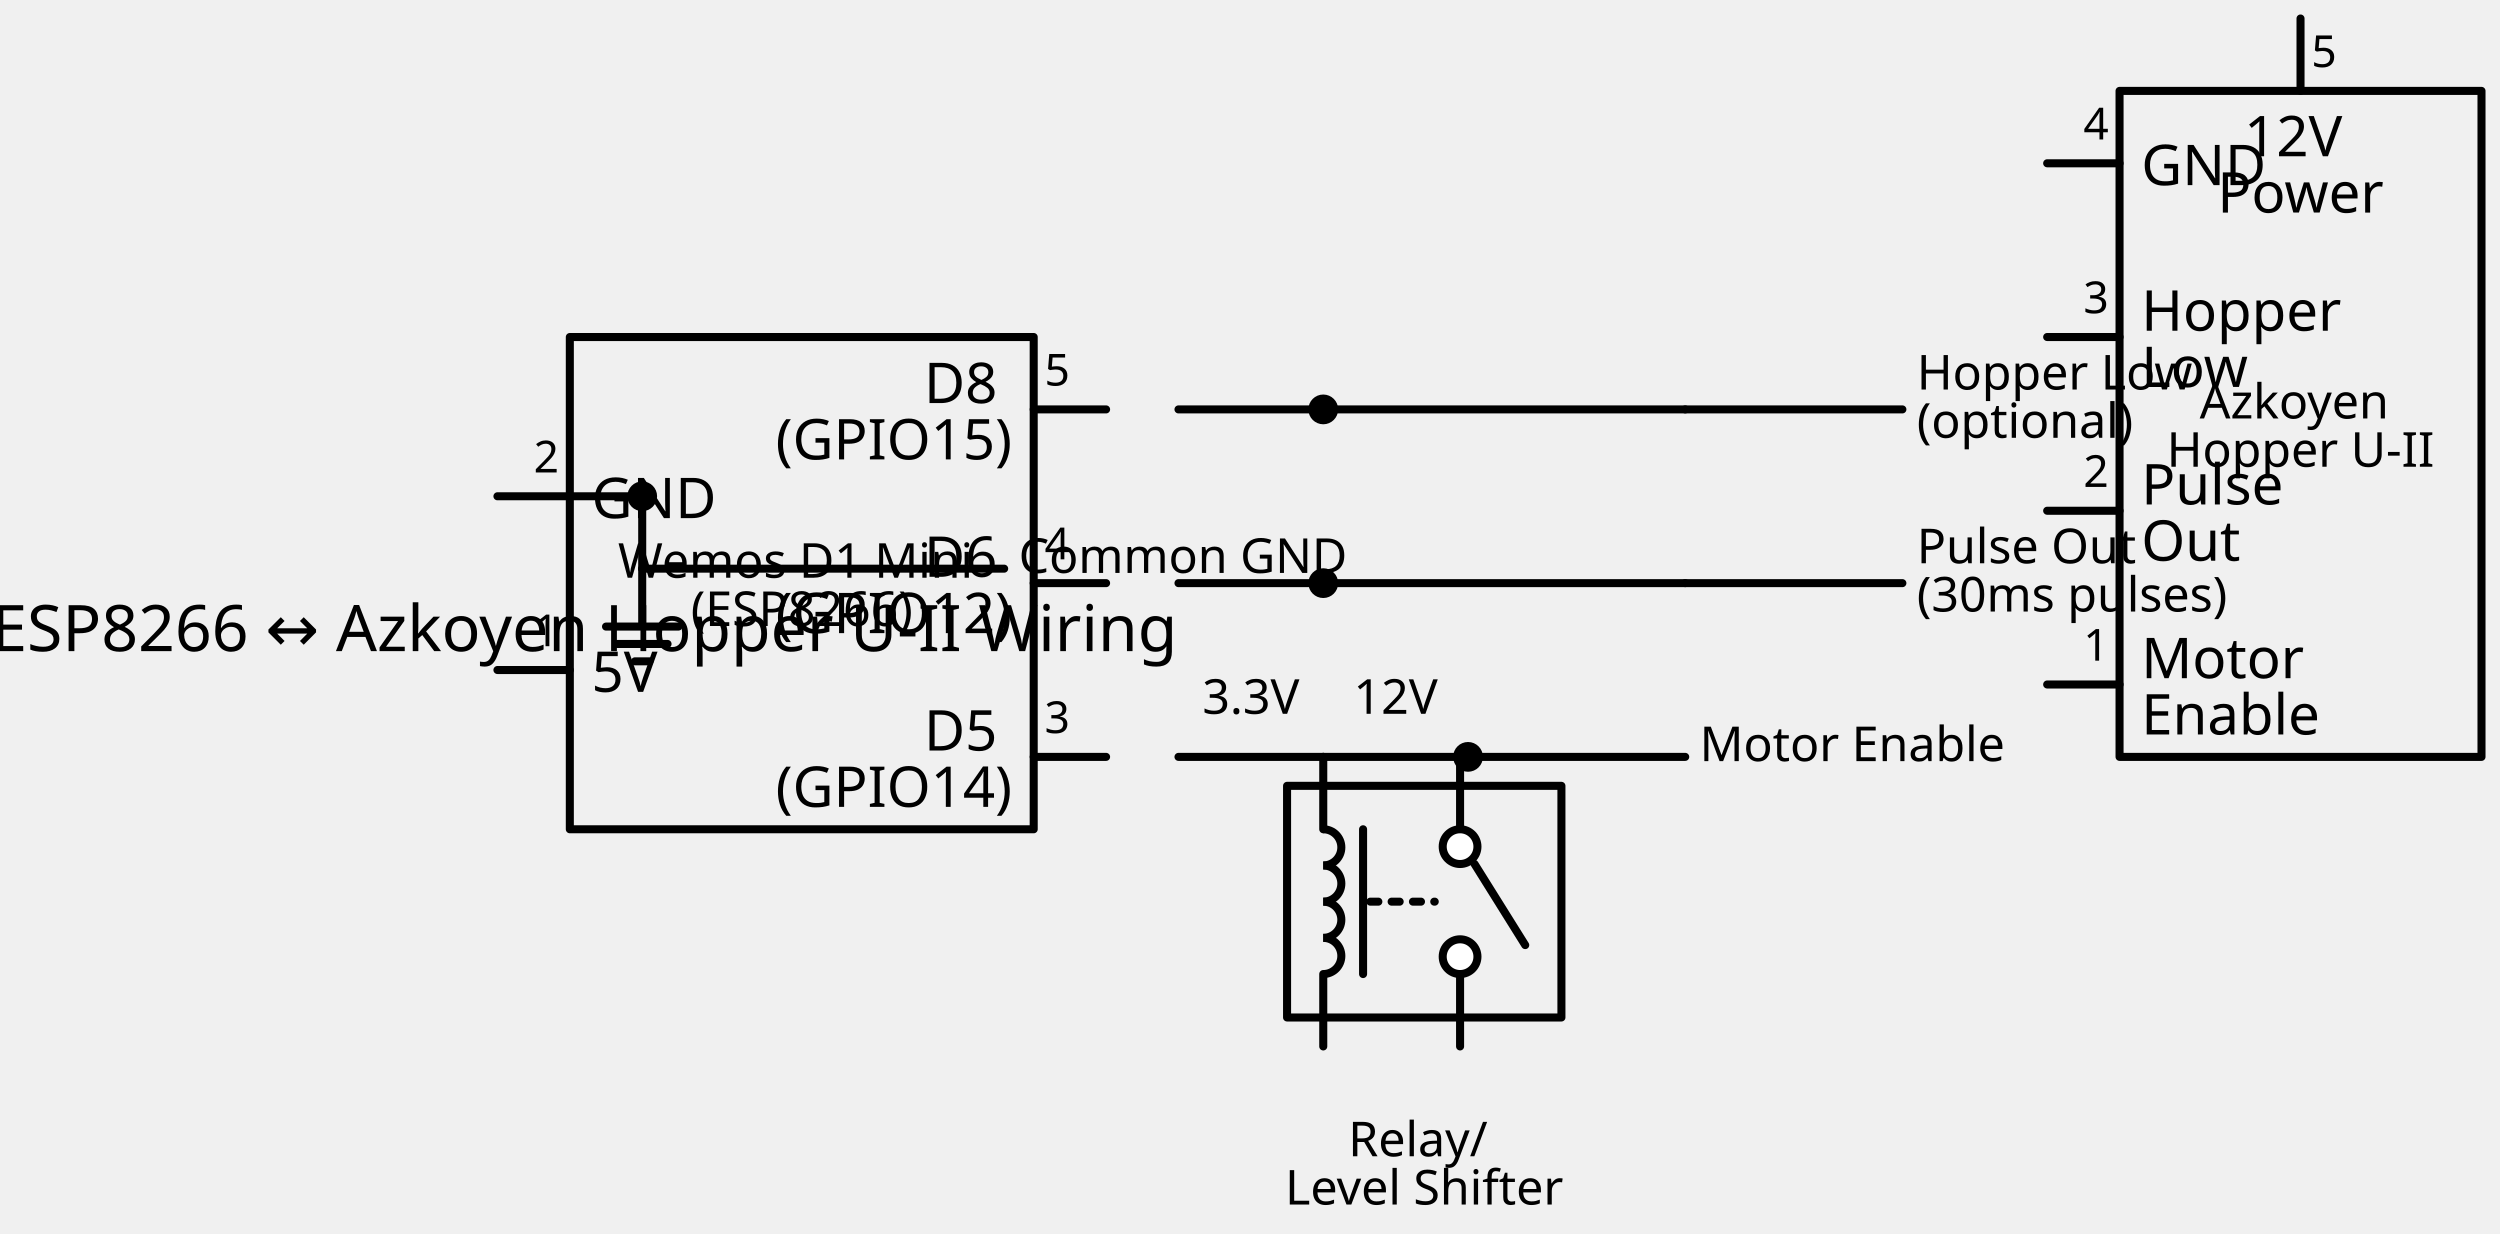
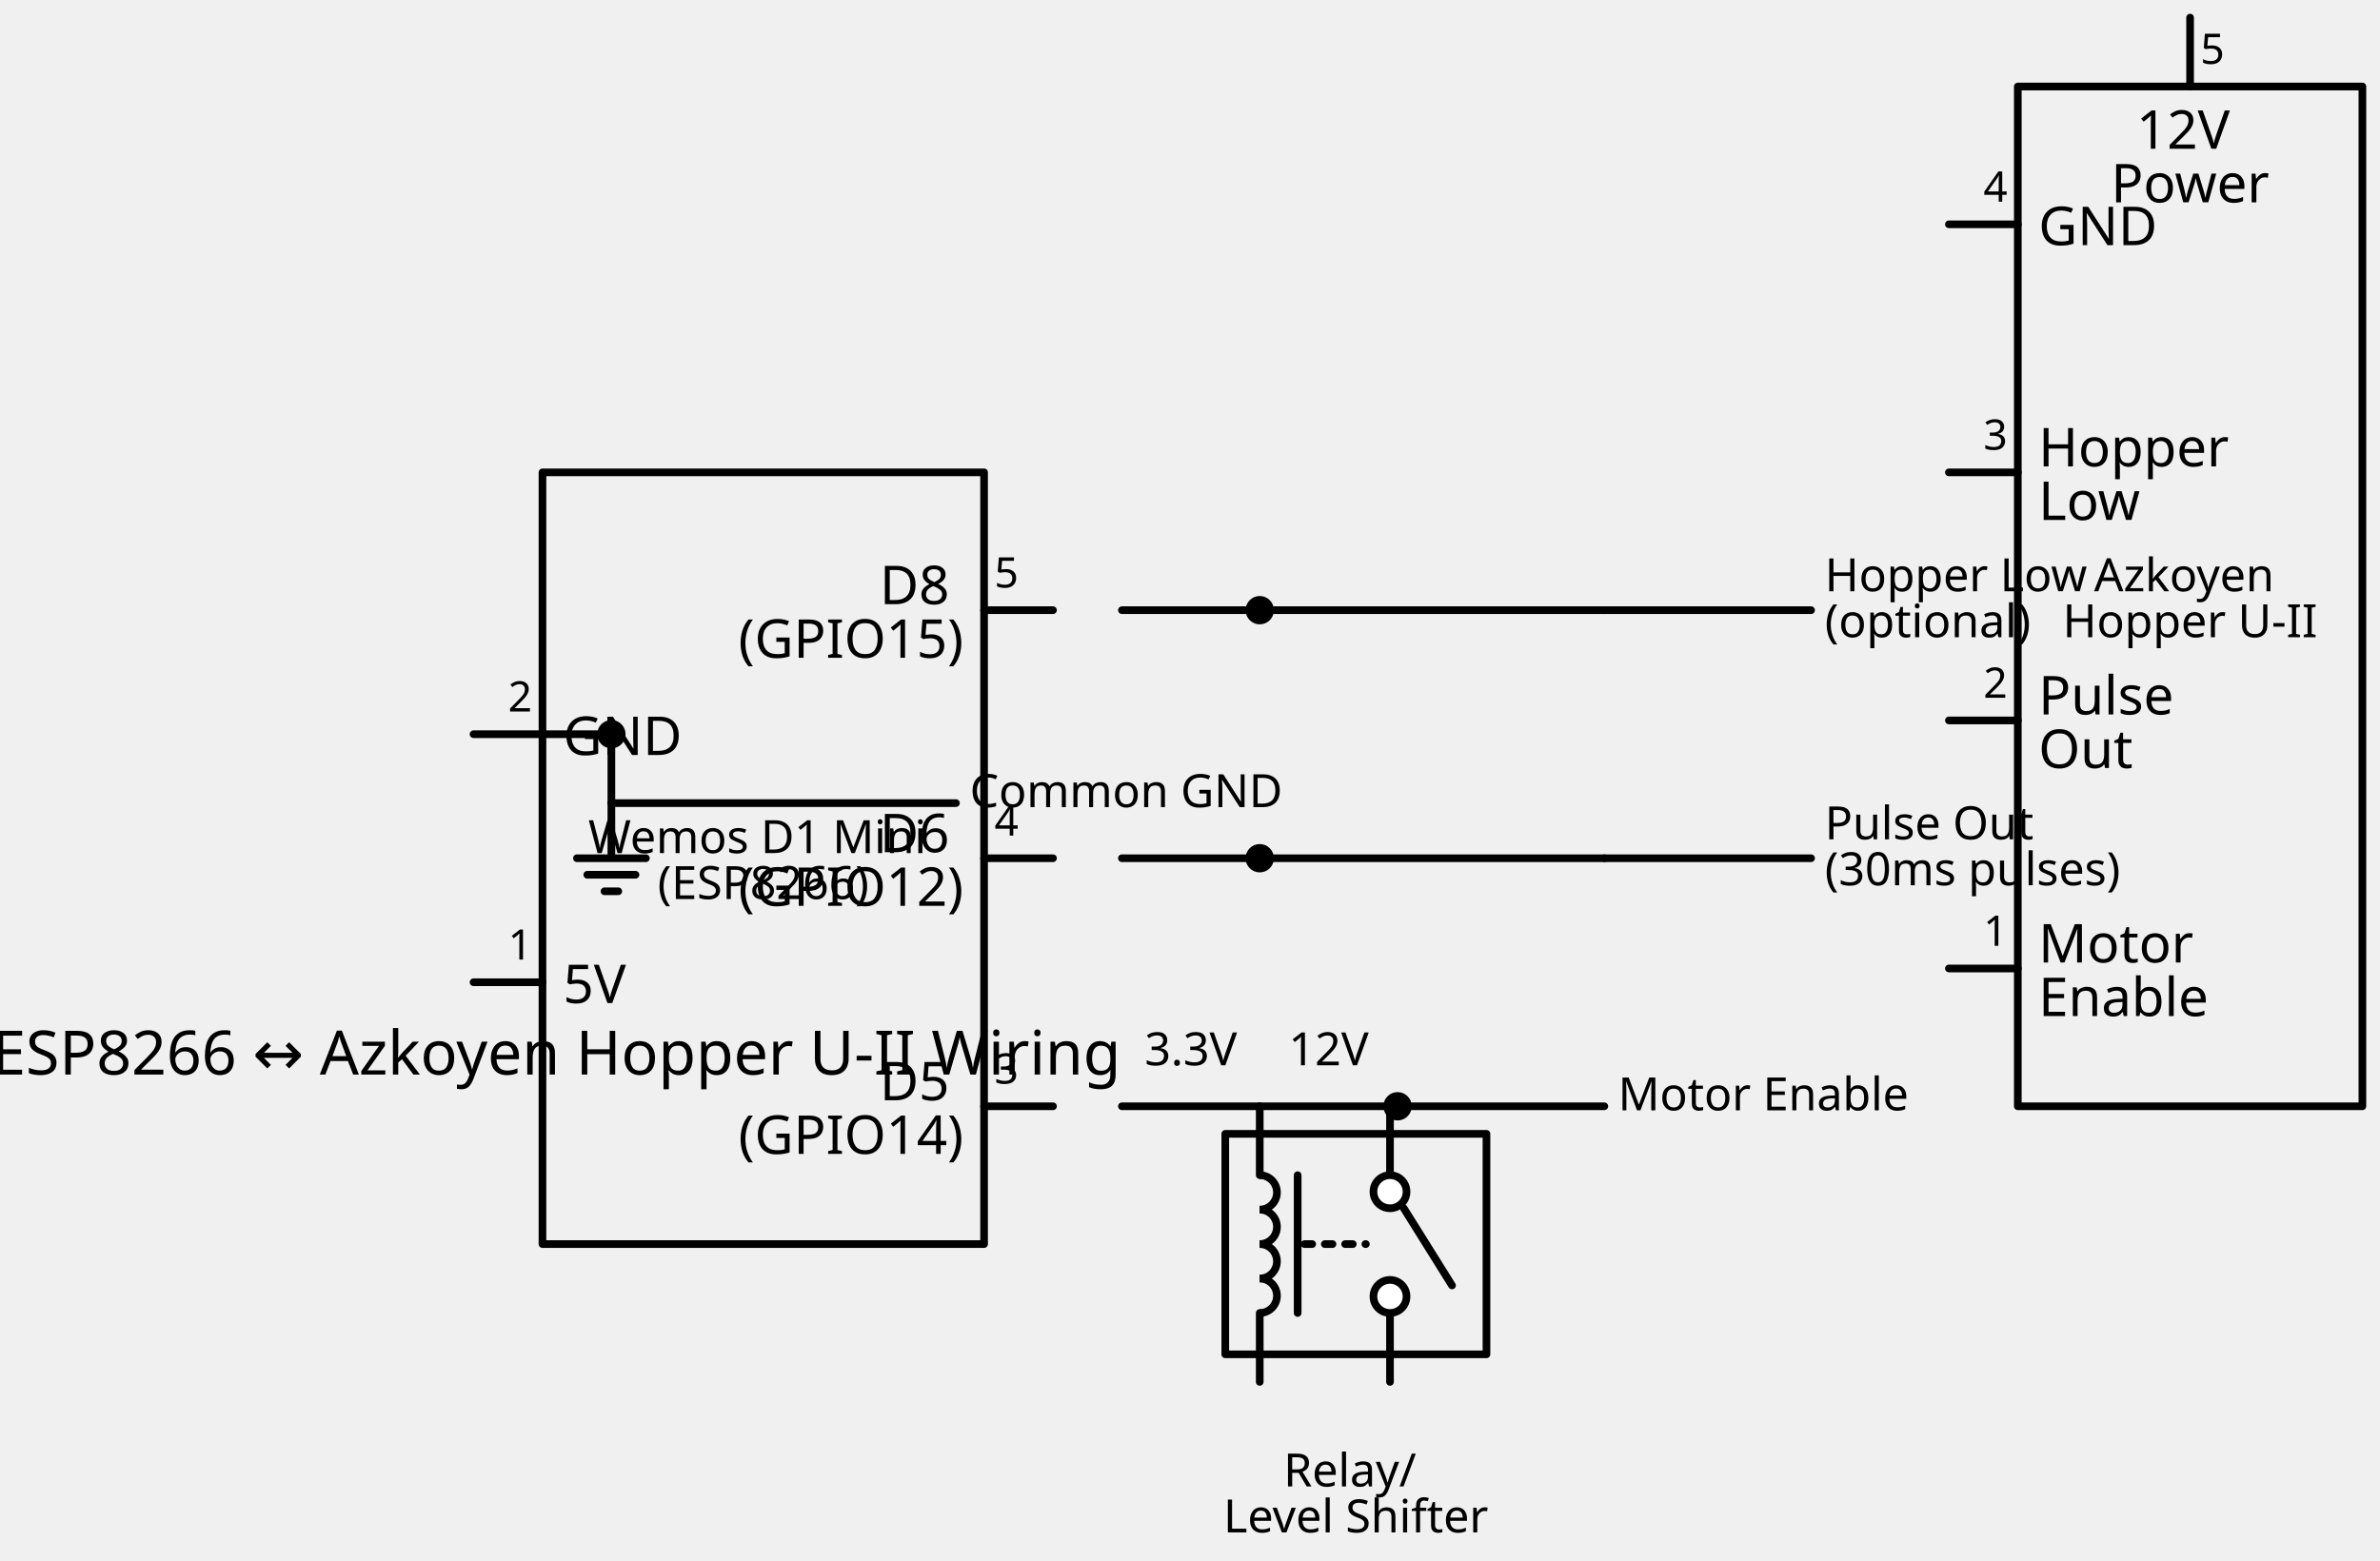
- <svg xmlns="http://www.w3.org/2000/svg" xml:lang="en" height="306.8pt" width="621.632pt" viewBox="-141.688 -170.2 621.632 306.8" style="background-color:white;">
-   <path d="M 178.344,82.8 L 178.344,25.2 L 246.564,25.2 L 246.564,82.8 L 178.344,82.8" style="stroke:black;fill:none;stroke-width:2;stroke-dasharray:-;stroke-linecap:round;stroke-linejoin:round;" />
+ <svg xmlns="http://www.w3.org/2000/svg" xml:lang="en" height="407.6pt" width="621.632pt" viewBox="-141.688 -289.0 621.632 407.6" style="background-color:white;">
+   <path d="M 178.344,64.8 L 178.344,7.2 L 246.564,7.2 L 246.564,64.8 L 178.344,64.8" style="stroke:black;fill:none;stroke-width:2;stroke-dasharray:-;stroke-linecap:round;stroke-linejoin:round;" />
+   <path d="M 187.34 18.0 a 4.5 4.5 -270 1 1 0.0 9.0" style="stroke:black;fill:none;stroke-width:2;stroke-dasharray:-;" />
+   <path d="M 187.34 27.0 a 4.5 4.5 -270 1 1 0.0 9.0" style="stroke:black;fill:none;stroke-width:2;stroke-dasharray:-;" />
  <path d="M 187.34 36.0 a 4.5 4.5 -270 1 1 0.0 9.0" style="stroke:black;fill:none;stroke-width:2;stroke-dasharray:-;" />
  <path d="M 187.34 45.0 a 4.5 4.5 -270 1 1 0.0 9.0" style="stroke:black;fill:none;stroke-width:2;stroke-dasharray:-;" />
-   <path d="M 187.34 54.0 a 4.5 4.5 -270 1 1 0.0 9.0" style="stroke:black;fill:none;stroke-width:2;stroke-dasharray:-;" />
-   <path d="M 187.34 63.0 a 4.5 4.5 -270 1 1 0.0 9.0" style="stroke:black;fill:none;stroke-width:2;stroke-dasharray:-;" />
-   <path d="M 0.0,36.0 L 115.344,36.0 L 115.344,-86.4 L 0.0,-86.4 L 0.0,36.0" style="stroke:black;fill:none;stroke-width:2.0;stroke-dasharray:-;stroke-linecap:round;stroke-linejoin:round;" />
-   <path d="M 0.0,-3.6 L -18.0,-3.6" style="stroke:black;fill:none;stroke-width:2.0;stroke-dasharray:-;stroke-linecap:round;stroke-linejoin:round;" />
-   <path d="M 0.0,-46.8 L -18.0,-46.8" style="stroke:black;fill:none;stroke-width:2.0;stroke-dasharray:-;stroke-linecap:round;stroke-linejoin:round;" />
-   <path d="M 115.344,18.0 L 133.344,18.0" style="stroke:black;fill:none;stroke-width:2.0;stroke-dasharray:-;stroke-linecap:round;stroke-linejoin:round;" />
-   <path d="M 115.344,-25.2 L 133.344,-25.2" style="stroke:black;fill:none;stroke-width:2.0;stroke-dasharray:-;stroke-linecap:round;stroke-linejoin:round;" />
-   <path d="M 115.344,-68.4 L 133.344,-68.4" style="stroke:black;fill:none;stroke-width:2.0;stroke-dasharray:-;stroke-linecap:round;stroke-linejoin:round;" />
-   <path d="M 151.344,18.0 L 169.344,18.0 L 187.344,18.0" style="stroke:black;fill:none;stroke-width:2.0;stroke-dasharray:-;stroke-linecap:round;stroke-linejoin:round;" />
-   <path d="M 187.344,18.0 L 187.344,36.0 M 187.344,72.0 L 187.344,90.0" style="stroke:black;fill:none;stroke-width:2;stroke-dasharray:-;stroke-linecap:round;stroke-linejoin:round;" />
-   <path d="M 197.244,36.0 L 197.244,54.0 L 197.244,72.0" style="stroke:black;fill:none;stroke-width:2;stroke-dasharray:-;stroke-linecap:round;stroke-linejoin:round;" />
-   <path d="M 221.364,18.0 L 221.364,36.0 M 224.964,44.64 L 237.564,64.8 M 221.364,72.0 L 221.364,90.0" style="stroke:black;fill:none;stroke-width:2;stroke-dasharray:-;stroke-linecap:round;stroke-linejoin:round;" />
-   <path d="M 199.044,54.0 L 207.054,54.0 L 215.064,54.0" style="stroke:black;fill:none;stroke-width:2;stroke-dasharray:2,3.3;stroke-linecap:round;stroke-linejoin:round;" />
-   <path d="M 187.344,18.0 L 205.344,18.0 L 223.344,18.0" style="stroke:black;fill:none;stroke-width:2.0;stroke-dasharray:-;stroke-linecap:round;stroke-linejoin:round;" />
-   <path d="M 223.344,18.0 L 250.344,18.0 L 277.344,18.0" style="stroke:black;fill:none;stroke-width:2.0;stroke-dasharray:-;stroke-linecap:round;stroke-linejoin:round;" />
-   <path d="M 151.344,-25.2 L 169.344,-25.2 L 187.344,-25.2" style="stroke:black;fill:none;stroke-width:2.0;stroke-dasharray:-;stroke-linecap:round;stroke-linejoin:round;" />
-   <path d="M 187.344,-25.2 L 232.344,-25.2 L 277.344,-25.2" style="stroke:black;fill:none;stroke-width:2.0;stroke-dasharray:-;stroke-linecap:round;stroke-linejoin:round;" />
-   <path d="M 277.344,-25.2 L 304.344,-25.2 L 331.344,-25.2" style="stroke:black;fill:none;stroke-width:2.0;stroke-dasharray:-;stroke-linecap:round;stroke-linejoin:round;" />
-   <path d="M 151.344,-68.4 L 169.344,-68.4 L 187.344,-68.4" style="stroke:black;fill:none;stroke-width:2.0;stroke-dasharray:-;stroke-linecap:round;stroke-linejoin:round;" />
-   <path d="M 187.344,-68.4 L 232.344,-68.4 L 277.344,-68.4" style="stroke:black;fill:none;stroke-width:2.0;stroke-dasharray:-;stroke-linecap:round;stroke-linejoin:round;" />
-   <path d="M 277.344,-68.4 L 304.344,-68.4 L 331.344,-68.4" style="stroke:black;fill:none;stroke-width:2.0;stroke-dasharray:-;stroke-linecap:round;stroke-linejoin:round;" />
-   <path d="M 0.0,-46.8 L 9.0,-46.8 L 18.0,-46.8" style="stroke:black;fill:none;stroke-width:2.0;stroke-dasharray:-;stroke-linecap:round;stroke-linejoin:round;" />
-   <path d="M 18.0,-46.8 L 18,-37.8 L 18,-28.8" style="stroke:black;fill:none;stroke-width:2.0;stroke-dasharray:-;stroke-linecap:round;stroke-linejoin:round;" />
-   <path d="M 18,-28.8 L 18,-14.4 L 9,-14.4 L 27,-14.4 M 11.7,-10.08 L 24.3,-10.08 M 16.2,-5.76 L 19.8,-5.76" style="stroke:black;fill:none;stroke-width:2.0;stroke-dasharray:-;stroke-linecap:round;stroke-linejoin:round;" />
-   <path d="M 18,-28.8 L 63.0,-28.8 L 108.0,-28.8" style="stroke:black;fill:none;stroke-width:2.0;stroke-dasharray:-;stroke-linecap:round;stroke-linejoin:round;" />
-   <path d="M 385.344,18.0 L 475.344,18.0 L 475.344,-147.6 L 385.344,-147.6 L 385.344,18.0" style="stroke:black;fill:none;stroke-width:2.0;stroke-dasharray:-;stroke-linecap:round;stroke-linejoin:round;" />
-   <path d="M 385.344,-0.0 L 367.344,-0.0" style="stroke:black;fill:none;stroke-width:2.0;stroke-dasharray:-;stroke-linecap:round;stroke-linejoin:round;" />
-   <path d="M 385.344,-43.2 L 367.344,-43.2" style="stroke:black;fill:none;stroke-width:2.0;stroke-dasharray:-;stroke-linecap:round;stroke-linejoin:round;" />
-   <path d="M 385.344,-86.4 L 367.344,-86.4" style="stroke:black;fill:none;stroke-width:2.0;stroke-dasharray:-;stroke-linecap:round;stroke-linejoin:round;" />
-   <path d="M 385.344,-129.6 L 367.344,-129.6" style="stroke:black;fill:none;stroke-width:2.0;stroke-dasharray:-;stroke-linecap:round;stroke-linejoin:round;" />
-   <path d="M 430.344,-147.6 L 430.344,-165.6" style="stroke:black;fill:none;stroke-width:2.0;stroke-dasharray:-;stroke-linecap:round;stroke-linejoin:round;" />
+   <path d="M 0.0,36.0 L 115.344,36.0 L 115.344,-165.6 L 0.0,-165.6 L 0.0,36.0" style="stroke:black;fill:none;stroke-width:2.0;stroke-dasharray:-;stroke-linecap:round;stroke-linejoin:round;" />
+   <path d="M 0.0,-32.4 L -18.0,-32.4" style="stroke:black;fill:none;stroke-width:2.0;stroke-dasharray:-;stroke-linecap:round;stroke-linejoin:round;" />
+   <path d="M 0.0,-97.2 L -18.0,-97.2" style="stroke:black;fill:none;stroke-width:2.0;stroke-dasharray:-;stroke-linecap:round;stroke-linejoin:round;" />
+   <path d="M 115.344,7.993605777301127e-15 L 133.344,7.993605777301127e-15" style="stroke:black;fill:none;stroke-width:2.0;stroke-dasharray:-;stroke-linecap:round;stroke-linejoin:round;" />
+   <path d="M 115.344,-64.8 L 133.344,-64.8" style="stroke:black;fill:none;stroke-width:2.0;stroke-dasharray:-;stroke-linecap:round;stroke-linejoin:round;" />
+   <path d="M 115.344,-129.6 L 133.344,-129.6" style="stroke:black;fill:none;stroke-width:2.0;stroke-dasharray:-;stroke-linecap:round;stroke-linejoin:round;" />
+   <path d="M 151.344,7.993605777301127e-15 L 169.344,7.993605777301127e-15 L 187.344,7.993605777301127e-15" style="stroke:black;fill:none;stroke-width:2.0;stroke-dasharray:-;stroke-linecap:round;stroke-linejoin:round;" />
+   <path d="M 187.344,7.993605777301127e-15 L 187.344,18 M 187.344,54 L 187.344,72.0" style="stroke:black;fill:none;stroke-width:2;stroke-dasharray:-;stroke-linecap:round;stroke-linejoin:round;" />
+   <path d="M 197.244,18 L 197.244,36 L 197.244,54" style="stroke:black;fill:none;stroke-width:2;stroke-dasharray:-;stroke-linecap:round;stroke-linejoin:round;" />
+   <path d="M 221.364,7.993605777301127e-15 L 221.364,18 M 224.964,26.64 L 237.564,46.8 M 221.364,54 L 221.364,72.0" style="stroke:black;fill:none;stroke-width:2;stroke-dasharray:-;stroke-linecap:round;stroke-linejoin:round;" />
+   <path d="M 199.044,36 L 207.054,36 L 215.064,36" style="stroke:black;fill:none;stroke-width:2;stroke-dasharray:2,3.3;stroke-linecap:round;stroke-linejoin:round;" />
+   <path d="M 187.344,7.993605777301127e-15 L 205.344,7.993605777301127e-15 L 223.344,7.993605777301127e-15" style="stroke:black;fill:none;stroke-width:2.0;stroke-dasharray:-;stroke-linecap:round;stroke-linejoin:round;" />
+   <path d="M 223.344,7.993605777301127e-15 L 250.344,7.993605777301127e-15 L 277.344,7.993605777301127e-15" style="stroke:black;fill:none;stroke-width:2.0;stroke-dasharray:-;stroke-linecap:round;stroke-linejoin:round;" />
+   <path d="M 151.344,-64.8 L 169.344,-64.8 L 187.344,-64.8" style="stroke:black;fill:none;stroke-width:2.0;stroke-dasharray:-;stroke-linecap:round;stroke-linejoin:round;" />
+   <path d="M 187.344,-64.8 L 232.344,-64.8 L 277.344,-64.8" style="stroke:black;fill:none;stroke-width:2.0;stroke-dasharray:-;stroke-linecap:round;stroke-linejoin:round;" />
+   <path d="M 277.344,-64.8 L 304.344,-64.8 L 331.344,-64.8" style="stroke:black;fill:none;stroke-width:2.0;stroke-dasharray:-;stroke-linecap:round;stroke-linejoin:round;" />
+   <path d="M 151.344,-129.6 L 169.344,-129.6 L 187.344,-129.6" style="stroke:black;fill:none;stroke-width:2.0;stroke-dasharray:-;stroke-linecap:round;stroke-linejoin:round;" />
+   <path d="M 187.344,-129.6 L 232.344,-129.6 L 277.344,-129.6" style="stroke:black;fill:none;stroke-width:2.0;stroke-dasharray:-;stroke-linecap:round;stroke-linejoin:round;" />
+   <path d="M 277.344,-129.6 L 304.344,-129.6 L 331.344,-129.6" style="stroke:black;fill:none;stroke-width:2.0;stroke-dasharray:-;stroke-linecap:round;stroke-linejoin:round;" />
+   <path d="M 0.0,-97.2 L 9.0,-97.2 L 18.0,-97.2" style="stroke:black;fill:none;stroke-width:2.0;stroke-dasharray:-;stroke-linecap:round;stroke-linejoin:round;" />
+   <path d="M 18.0,-97.2 L 18,-88.2 L 18,-79.2" style="stroke:black;fill:none;stroke-width:2.0;stroke-dasharray:-;stroke-linecap:round;stroke-linejoin:round;" />
+   <path d="M 18,-79.2 L 18,-64.8 L 9,-64.8 L 27,-64.8 M 11.7,-60.48 L 24.3,-60.48 M 16.2,-56.16 L 19.8,-56.16" style="stroke:black;fill:none;stroke-width:2.0;stroke-dasharray:-;stroke-linecap:round;stroke-linejoin:round;" />
+   <path d="M 18,-79.2 L 63.0,-79.2 L 108.0,-79.2" style="stroke:black;fill:none;stroke-width:2.0;stroke-dasharray:-;stroke-linecap:round;stroke-linejoin:round;" />
+   <path d="M 385.344,7.993605777301127e-15 L 475.344,7.993605777301127e-15 L 475.344,-266.4 L 385.344,-266.4 L 385.344,7.993605777301127e-15" style="stroke:black;fill:none;stroke-width:2.0;stroke-dasharray:-;stroke-linecap:round;stroke-linejoin:round;" />
+   <path d="M 385.344,-36 L 367.344,-36" style="stroke:black;fill:none;stroke-width:2.0;stroke-dasharray:-;stroke-linecap:round;stroke-linejoin:round;" />
+   <path d="M 385.344,-100.8 L 367.344,-100.8" style="stroke:black;fill:none;stroke-width:2.0;stroke-dasharray:-;stroke-linecap:round;stroke-linejoin:round;" />
+   <path d="M 385.344,-165.6 L 367.344,-165.6" style="stroke:black;fill:none;stroke-width:2.0;stroke-dasharray:-;stroke-linecap:round;stroke-linejoin:round;" />
+   <path d="M 385.344,-230.4 L 367.344,-230.4" style="stroke:black;fill:none;stroke-width:2.0;stroke-dasharray:-;stroke-linecap:round;stroke-linejoin:round;" />
+   <path d="M 430.344,-266.4 L 430.344,-284.4" style="stroke:black;fill:none;stroke-width:2.0;stroke-dasharray:-;stroke-linecap:round;stroke-linejoin:round;" />
  <text x="3.6" y="-19.6" dominant-baseline="ideographic" fill="black" font-size="16" font-family="sans" text-anchor="middle">
    <tspan x="3.6" dy="16">ESP8266 ↔ Azkoyen Hopper U-II Wiring</tspan>
  </text>
-   <text x="-2.7" y="-17.3" dominant-baseline="ideographic" fill="black" font-size="11" font-family="sans" text-anchor="end">
+   <text x="-2.7" y="-46.1" dominant-baseline="ideographic" fill="black" font-size="11" font-family="sans" text-anchor="end">
    <tspan x="-2.7" dy="11">1</tspan>
  </text>
-   <text x="5.4" y="-17.6" dominant-baseline="central" fill="black" font-size="14" font-family="sans" text-anchor="start">
+   <text x="5.4" y="-46.4" dominant-baseline="central" fill="black" font-size="14" font-family="sans" text-anchor="start">
    <tspan x="5.4" dy="14">5V</tspan>
  </text>
-   <text x="-2.7" y="-60.5" dominant-baseline="ideographic" fill="black" font-size="11" font-family="sans" text-anchor="end">
+   <text x="-2.7" y="-110.9" dominant-baseline="ideographic" fill="black" font-size="11" font-family="sans" text-anchor="end">
    <tspan x="-2.7" dy="11">2</tspan>
  </text>
-   <text x="5.4" y="-60.8" dominant-baseline="central" fill="black" font-size="14" font-family="sans" text-anchor="start">
+   <text x="5.4" y="-111.2" dominant-baseline="central" fill="black" font-size="14" font-family="sans" text-anchor="start">
    <tspan x="5.4" dy="14">GND</tspan>
  </text>
-   <text x="118.044" y="4.3" dominant-baseline="ideographic" fill="black" font-size="11" font-family="sans" text-anchor="start">
+   <text x="118.044" y="-13.7" dominant-baseline="ideographic" fill="black" font-size="11" font-family="sans" text-anchor="start">
    <tspan x="118.044" dy="11">3</tspan>
  </text>
-   <text x="109.944" y="-3.0" dominant-baseline="central" fill="black" font-size="14" font-family="sans" text-anchor="end">
+   <text x="109.944" y="-21" dominant-baseline="central" fill="black" font-size="14" font-family="sans" text-anchor="end">
    <tspan x="109.944" dy="14">D5</tspan>
    <tspan x="109.944" dy="14">(GPIO14)</tspan>
  </text>
-   <text x="118.044" y="-38.9" dominant-baseline="ideographic" fill="black" font-size="11" font-family="sans" text-anchor="start">
+   <text x="118.044" y="-78.5" dominant-baseline="ideographic" fill="black" font-size="11" font-family="sans" text-anchor="start">
    <tspan x="118.044" dy="11">4</tspan>
  </text>
-   <text x="109.944" y="-46.2" dominant-baseline="central" fill="black" font-size="14" font-family="sans" text-anchor="end">
+   <text x="109.944" y="-85.8" dominant-baseline="central" fill="black" font-size="14" font-family="sans" text-anchor="end">
    <tspan x="109.944" dy="14">D6</tspan>
    <tspan x="109.944" dy="14">(GPIO12)</tspan>
  </text>
-   <text x="118.044" y="-82.1" dominant-baseline="ideographic" fill="black" font-size="11" font-family="sans" text-anchor="start">
+   <text x="118.044" y="-143.3" dominant-baseline="ideographic" fill="black" font-size="11" font-family="sans" text-anchor="start">
    <tspan x="118.044" dy="11">5</tspan>
  </text>
-   <text x="109.944" y="-89.4" dominant-baseline="central" fill="black" font-size="14" font-family="sans" text-anchor="end">
+   <text x="109.944" y="-150.6" dominant-baseline="central" fill="black" font-size="14" font-family="sans" text-anchor="end">
    <tspan x="109.944" dy="14">D8</tspan>
    <tspan x="109.944" dy="14">(GPIO15)</tspan>
  </text>
-   <text x="57.672" y="-43.2" dominant-baseline="central" fill="black" font-size="12" font-family="sans" text-anchor="middle">
+   <text x="57.672" y="-82.8" dominant-baseline="central" fill="black" font-size="12" font-family="sans" text-anchor="middle">
    <tspan x="57.672" dy="12">Wemos D1 Mini</tspan>
    <tspan x="57.672" dy="12">(ESP8266)</tspan>
  </text>
-   <text x="169.344" y="-1.2" dominant-baseline="ideographic" fill="black" font-size="12" font-family="sans" text-anchor="middle">
+   <text x="169.344" y="-19.2" dominant-baseline="ideographic" fill="black" font-size="12" font-family="sans" text-anchor="middle">
    <tspan x="169.344" dy="12">3.3V</tspan>
  </text>
-   <circle cx="221.364" cy="40.32" r="4.32" style="stroke:black;fill:white;stroke-width:2;stroke-dasharray:-;" />
-   <circle cx="221.364" cy="67.68" r="4.32" style="stroke:black;fill:white;stroke-width:2;stroke-dasharray:-;" />
-   <text x="212.454" y="96.0" dominant-baseline="hanging" fill="black" font-size="12" font-family="sans" text-anchor="middle">
+   <circle cx="221.364" cy="22.32" r="4.32" style="stroke:black;fill:white;stroke-width:2;stroke-dasharray:-;" />
+   <circle cx="221.364" cy="49.68" r="4.32" style="stroke:black;fill:white;stroke-width:2;stroke-dasharray:-;" />
+   <text x="212.454" y="78.0" dominant-baseline="hanging" fill="black" font-size="12" font-family="sans" text-anchor="middle">
    <tspan x="212.454" dy="12">Relay/</tspan>
    <tspan x="212.454" dy="12">Level Shifter</tspan>
  </text>
-   <text x="205.344" y="-1.2" dominant-baseline="ideographic" fill="black" font-size="12" font-family="sans" text-anchor="middle">
+   <text x="205.344" y="-19.2" dominant-baseline="ideographic" fill="black" font-size="12" font-family="sans" text-anchor="middle">
    <tspan x="205.344" dy="12">12V</tspan>
  </text>
-   <text x="280.944" y="2.4" dominant-baseline="central" fill="black" font-size="12" font-family="sans" text-anchor="start">
+   <text x="280.944" y="-15.6" dominant-baseline="central" fill="black" font-size="12" font-family="sans" text-anchor="start">
    <tspan x="280.944" dy="12">Motor Enable</tspan>
  </text>
-   <text x="334.944" y="-46.8" dominant-baseline="central" fill="black" font-size="12" font-family="sans" text-anchor="start">
+   <text x="334.944" y="-86.4" dominant-baseline="central" fill="black" font-size="12" font-family="sans" text-anchor="start">
    <tspan x="334.944" dy="12">Pulse Out</tspan>
    <tspan x="334.944" dy="12">(30ms pulses)</tspan>
  </text>
-   <text x="334.944" y="-90.0" dominant-baseline="central" fill="black" font-size="12" font-family="sans" text-anchor="start">
+   <text x="334.944" y="-151.2" dominant-baseline="central" fill="black" font-size="12" font-family="sans" text-anchor="start">
    <tspan x="334.944" dy="12">Hopper Low</tspan>
    <tspan x="334.944" dy="12">(optional)</tspan>
  </text>
-   <text x="111.6" y="-44.4" dominant-baseline="central" fill="black" font-size="12" font-family="sans" text-anchor="start">
+   <text x="111.6" y="-94.8" dominant-baseline="central" fill="black" font-size="12" font-family="sans" text-anchor="start">
    <tspan x="111.6" dy="12">Common GND</tspan>
  </text>
-   <text x="382.644" y="-13.7" dominant-baseline="ideographic" fill="black" font-size="11" font-family="sans" text-anchor="end">
+   <text x="382.644" y="-49.7" dominant-baseline="ideographic" fill="black" font-size="11" font-family="sans" text-anchor="end">
    <tspan x="382.644" dy="11">1</tspan>
  </text>
-   <text x="390.744" y="-21.0" dominant-baseline="central" fill="black" font-size="14" font-family="sans" text-anchor="start">
+   <text x="390.744" y="-57" dominant-baseline="central" fill="black" font-size="14" font-family="sans" text-anchor="start">
    <tspan x="390.744" dy="14">Motor</tspan>
    <tspan x="390.744" dy="14">Enable</tspan>
  </text>
-   <text x="382.644" y="-56.9" dominant-baseline="ideographic" fill="black" font-size="11" font-family="sans" text-anchor="end">
+   <text x="382.644" y="-114.5" dominant-baseline="ideographic" fill="black" font-size="11" font-family="sans" text-anchor="end">
    <tspan x="382.644" dy="11">2</tspan>
  </text>
-   <text x="390.744" y="-64.2" dominant-baseline="central" fill="black" font-size="14" font-family="sans" text-anchor="start">
+   <text x="390.744" y="-121.8" dominant-baseline="central" fill="black" font-size="14" font-family="sans" text-anchor="start">
    <tspan x="390.744" dy="14">Pulse</tspan>
    <tspan x="390.744" dy="14">Out</tspan>
  </text>
-   <text x="382.644" y="-100.1" dominant-baseline="ideographic" fill="black" font-size="11" font-family="sans" text-anchor="end">
+   <text x="382.644" y="-179.3" dominant-baseline="ideographic" fill="black" font-size="11" font-family="sans" text-anchor="end">
    <tspan x="382.644" dy="11">3</tspan>
  </text>
-   <text x="390.744" y="-107.4" dominant-baseline="central" fill="black" font-size="14" font-family="sans" text-anchor="start">
+   <text x="390.744" y="-186.6" dominant-baseline="central" fill="black" font-size="14" font-family="sans" text-anchor="start">
    <tspan x="390.744" dy="14">Hopper</tspan>
    <tspan x="390.744" dy="14">Low</tspan>
  </text>
-   <text x="382.644" y="-143.3" dominant-baseline="ideographic" fill="black" font-size="11" font-family="sans" text-anchor="end">
+   <text x="382.644" y="-244.1" dominant-baseline="ideographic" fill="black" font-size="11" font-family="sans" text-anchor="end">
    <tspan x="382.644" dy="11">4</tspan>
  </text>
-   <text x="390.744" y="-143.6" dominant-baseline="central" fill="black" font-size="14" font-family="sans" text-anchor="start">
+   <text x="390.744" y="-244.4" dominant-baseline="central" fill="black" font-size="14" font-family="sans" text-anchor="start">
    <tspan x="390.744" dy="14">GND</tspan>
  </text>
-   <text x="433.044" y="-161.3" dominant-baseline="ideographic" fill="black" font-size="11" font-family="sans" text-anchor="start">
+   <text x="433.044" y="-280.1" dominant-baseline="ideographic" fill="black" font-size="11" font-family="sans" text-anchor="start">
    <tspan x="433.044" dy="11">5</tspan>
  </text>
-   <text x="430.344" y="-156.2" dominant-baseline="hanging" fill="black" font-size="14" font-family="sans" text-anchor="middle">
+   <text x="430.344" y="-275.0" dominant-baseline="hanging" fill="black" font-size="14" font-family="sans" text-anchor="middle">
    <tspan x="430.344" dy="14">12V</tspan>
    <tspan x="430.344" dy="14">Power</tspan>
  </text>
-   <text x="430.344" y="-82.8" dominant-baseline="central" fill="black" font-size="12" font-family="sans" text-anchor="middle">
+   <text x="430.344" y="-151.2" dominant-baseline="central" fill="black" font-size="12" font-family="sans" text-anchor="middle">
    <tspan x="430.344" dy="12">Azkoyen</tspan>
    <tspan x="430.344" dy="12">Hopper U-II</tspan>
  </text>
-   <circle cx="223.344" cy="18.0" r="2.7" style="stroke:black;fill:black;stroke-width:2.0;stroke-dasharray:-;" />
-   <circle cx="187.344" cy="-25.2" r="2.7" style="stroke:black;fill:black;stroke-width:2.0;stroke-dasharray:-;" />
-   <circle cx="187.344" cy="-68.4" r="2.7" style="stroke:black;fill:black;stroke-width:2.0;stroke-dasharray:-;" />
-   <circle cx="18.0" cy="-46.8" r="2.7" style="stroke:black;fill:black;stroke-width:2.0;stroke-dasharray:-;" />
+   <circle cx="223.344" cy="7.993605777301127e-15" r="2.7" style="stroke:black;fill:black;stroke-width:2.0;stroke-dasharray:-;" />
+   <circle cx="187.344" cy="-64.8" r="2.7" style="stroke:black;fill:black;stroke-width:2.0;stroke-dasharray:-;" />
+   <circle cx="187.344" cy="-129.6" r="2.7" style="stroke:black;fill:black;stroke-width:2.0;stroke-dasharray:-;" />
+   <circle cx="18.0" cy="-97.2" r="2.7" style="stroke:black;fill:black;stroke-width:2.0;stroke-dasharray:-;" />
</svg>
